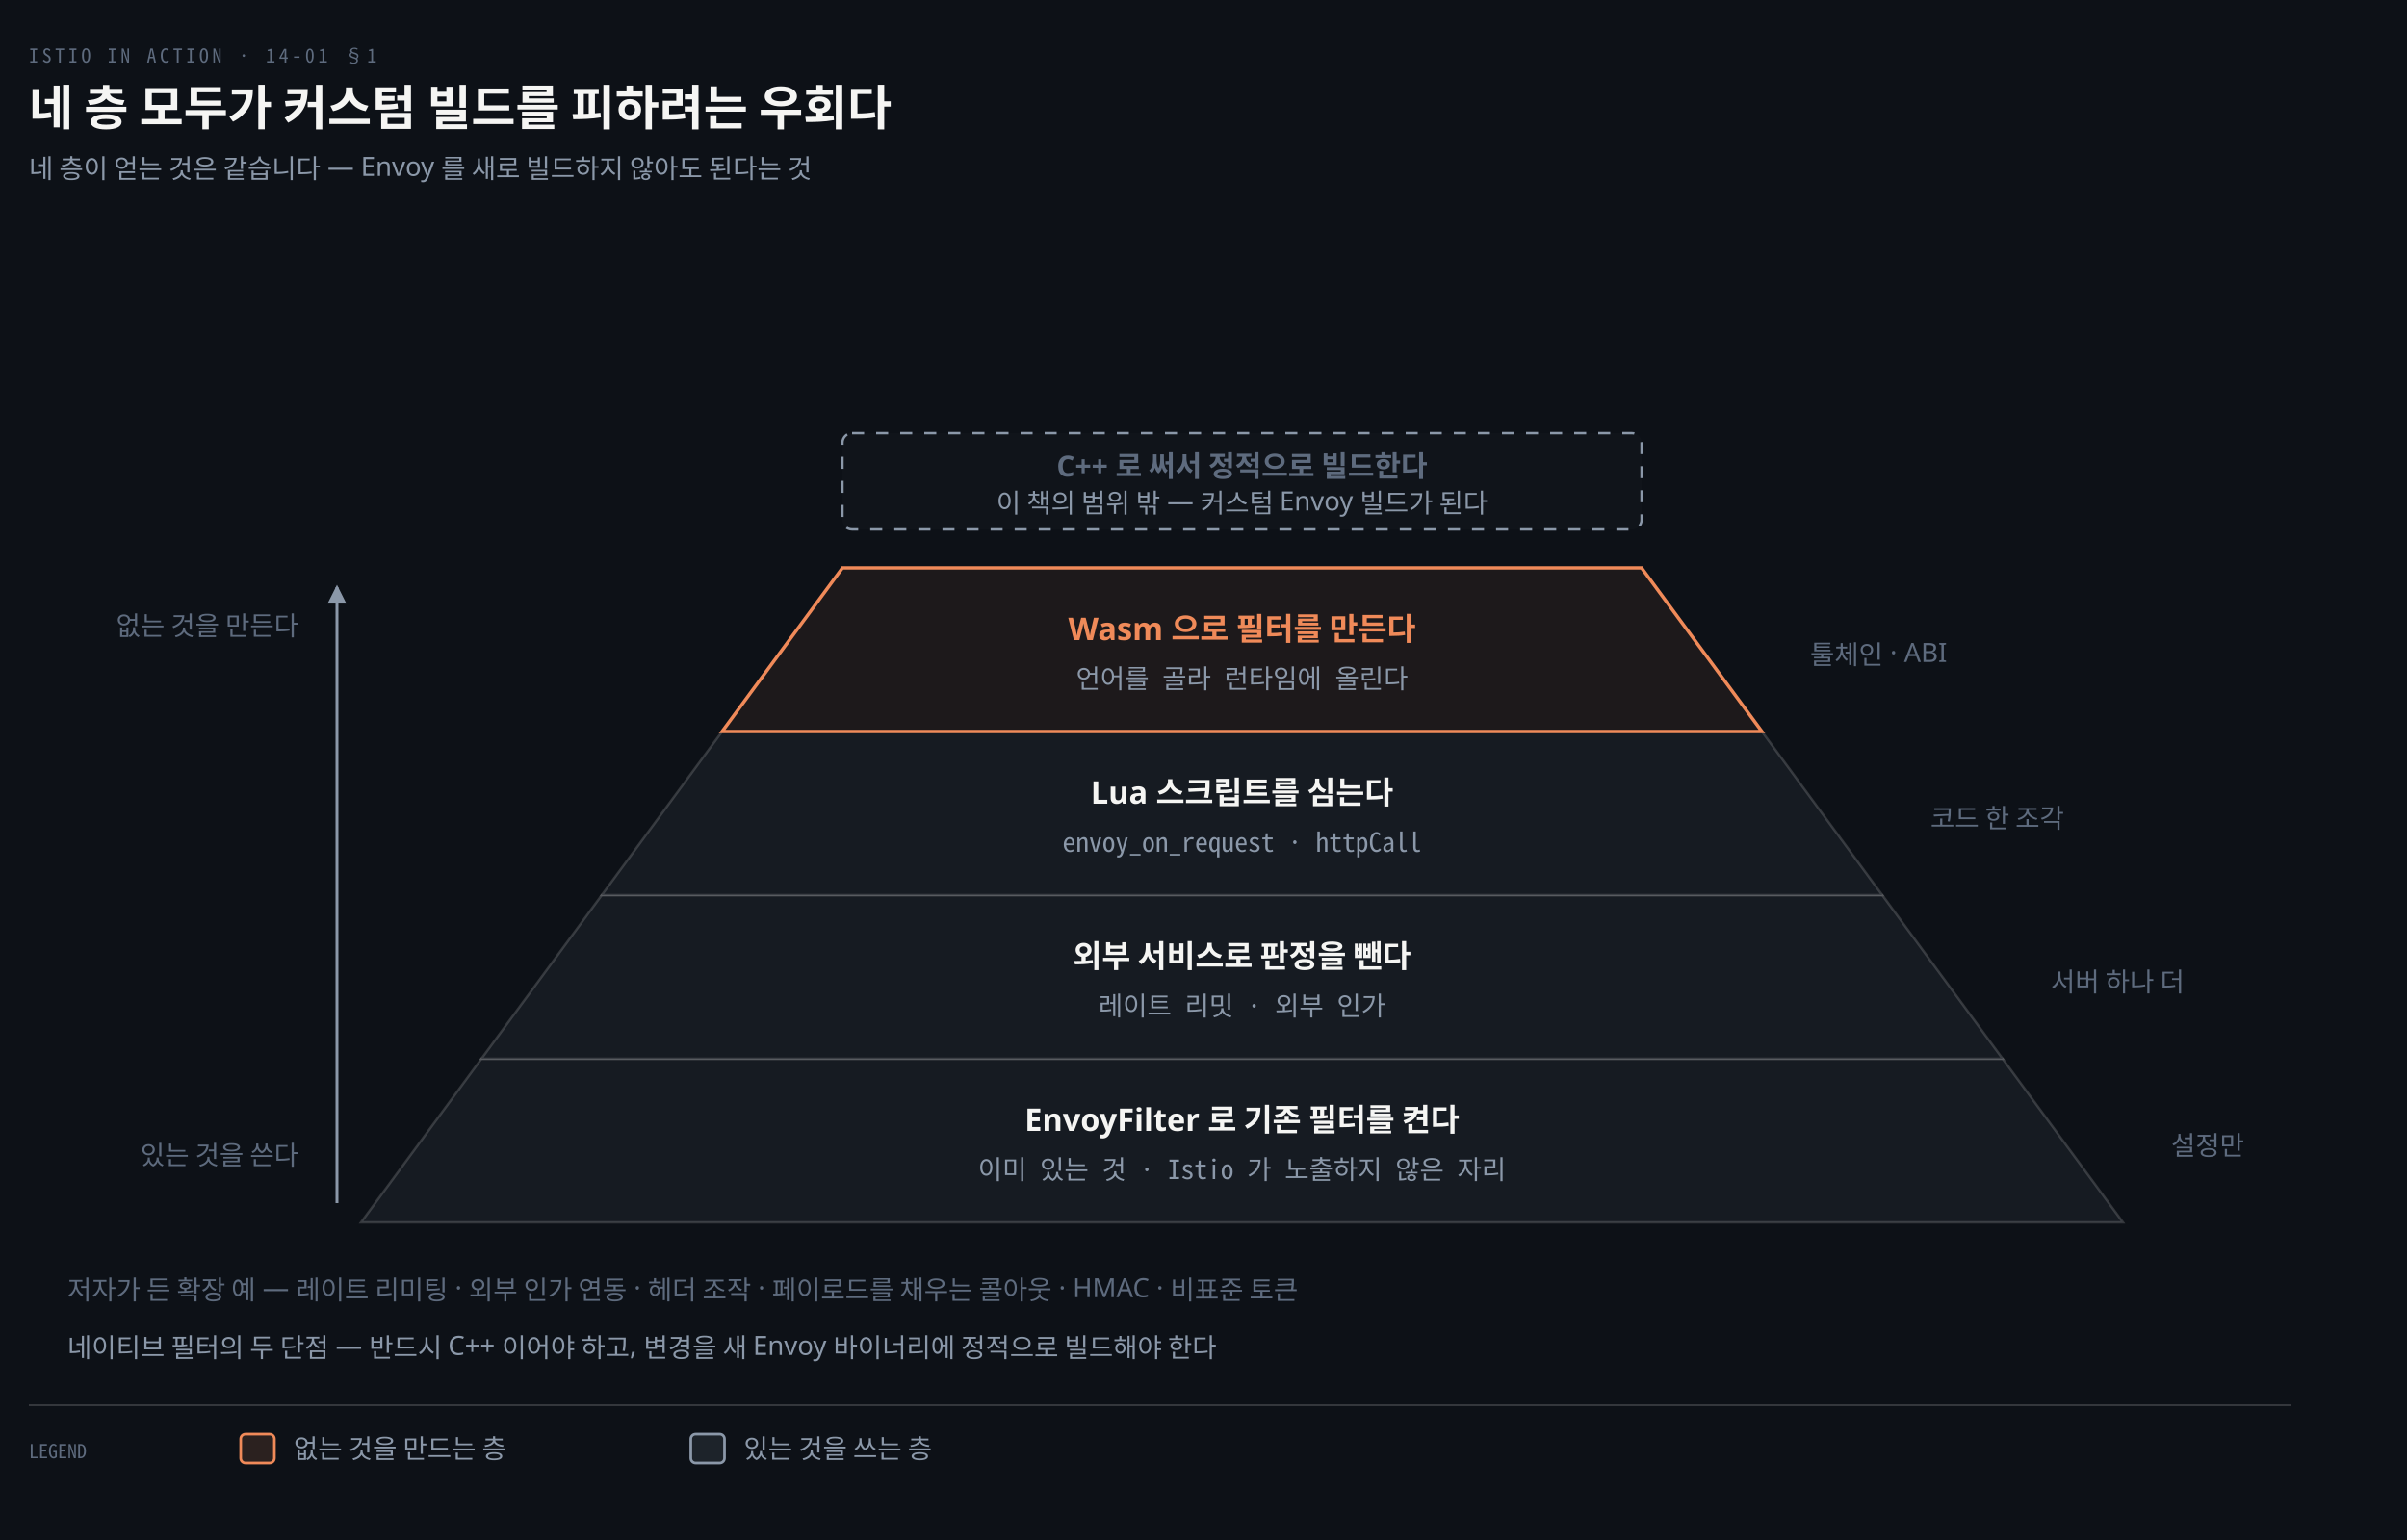
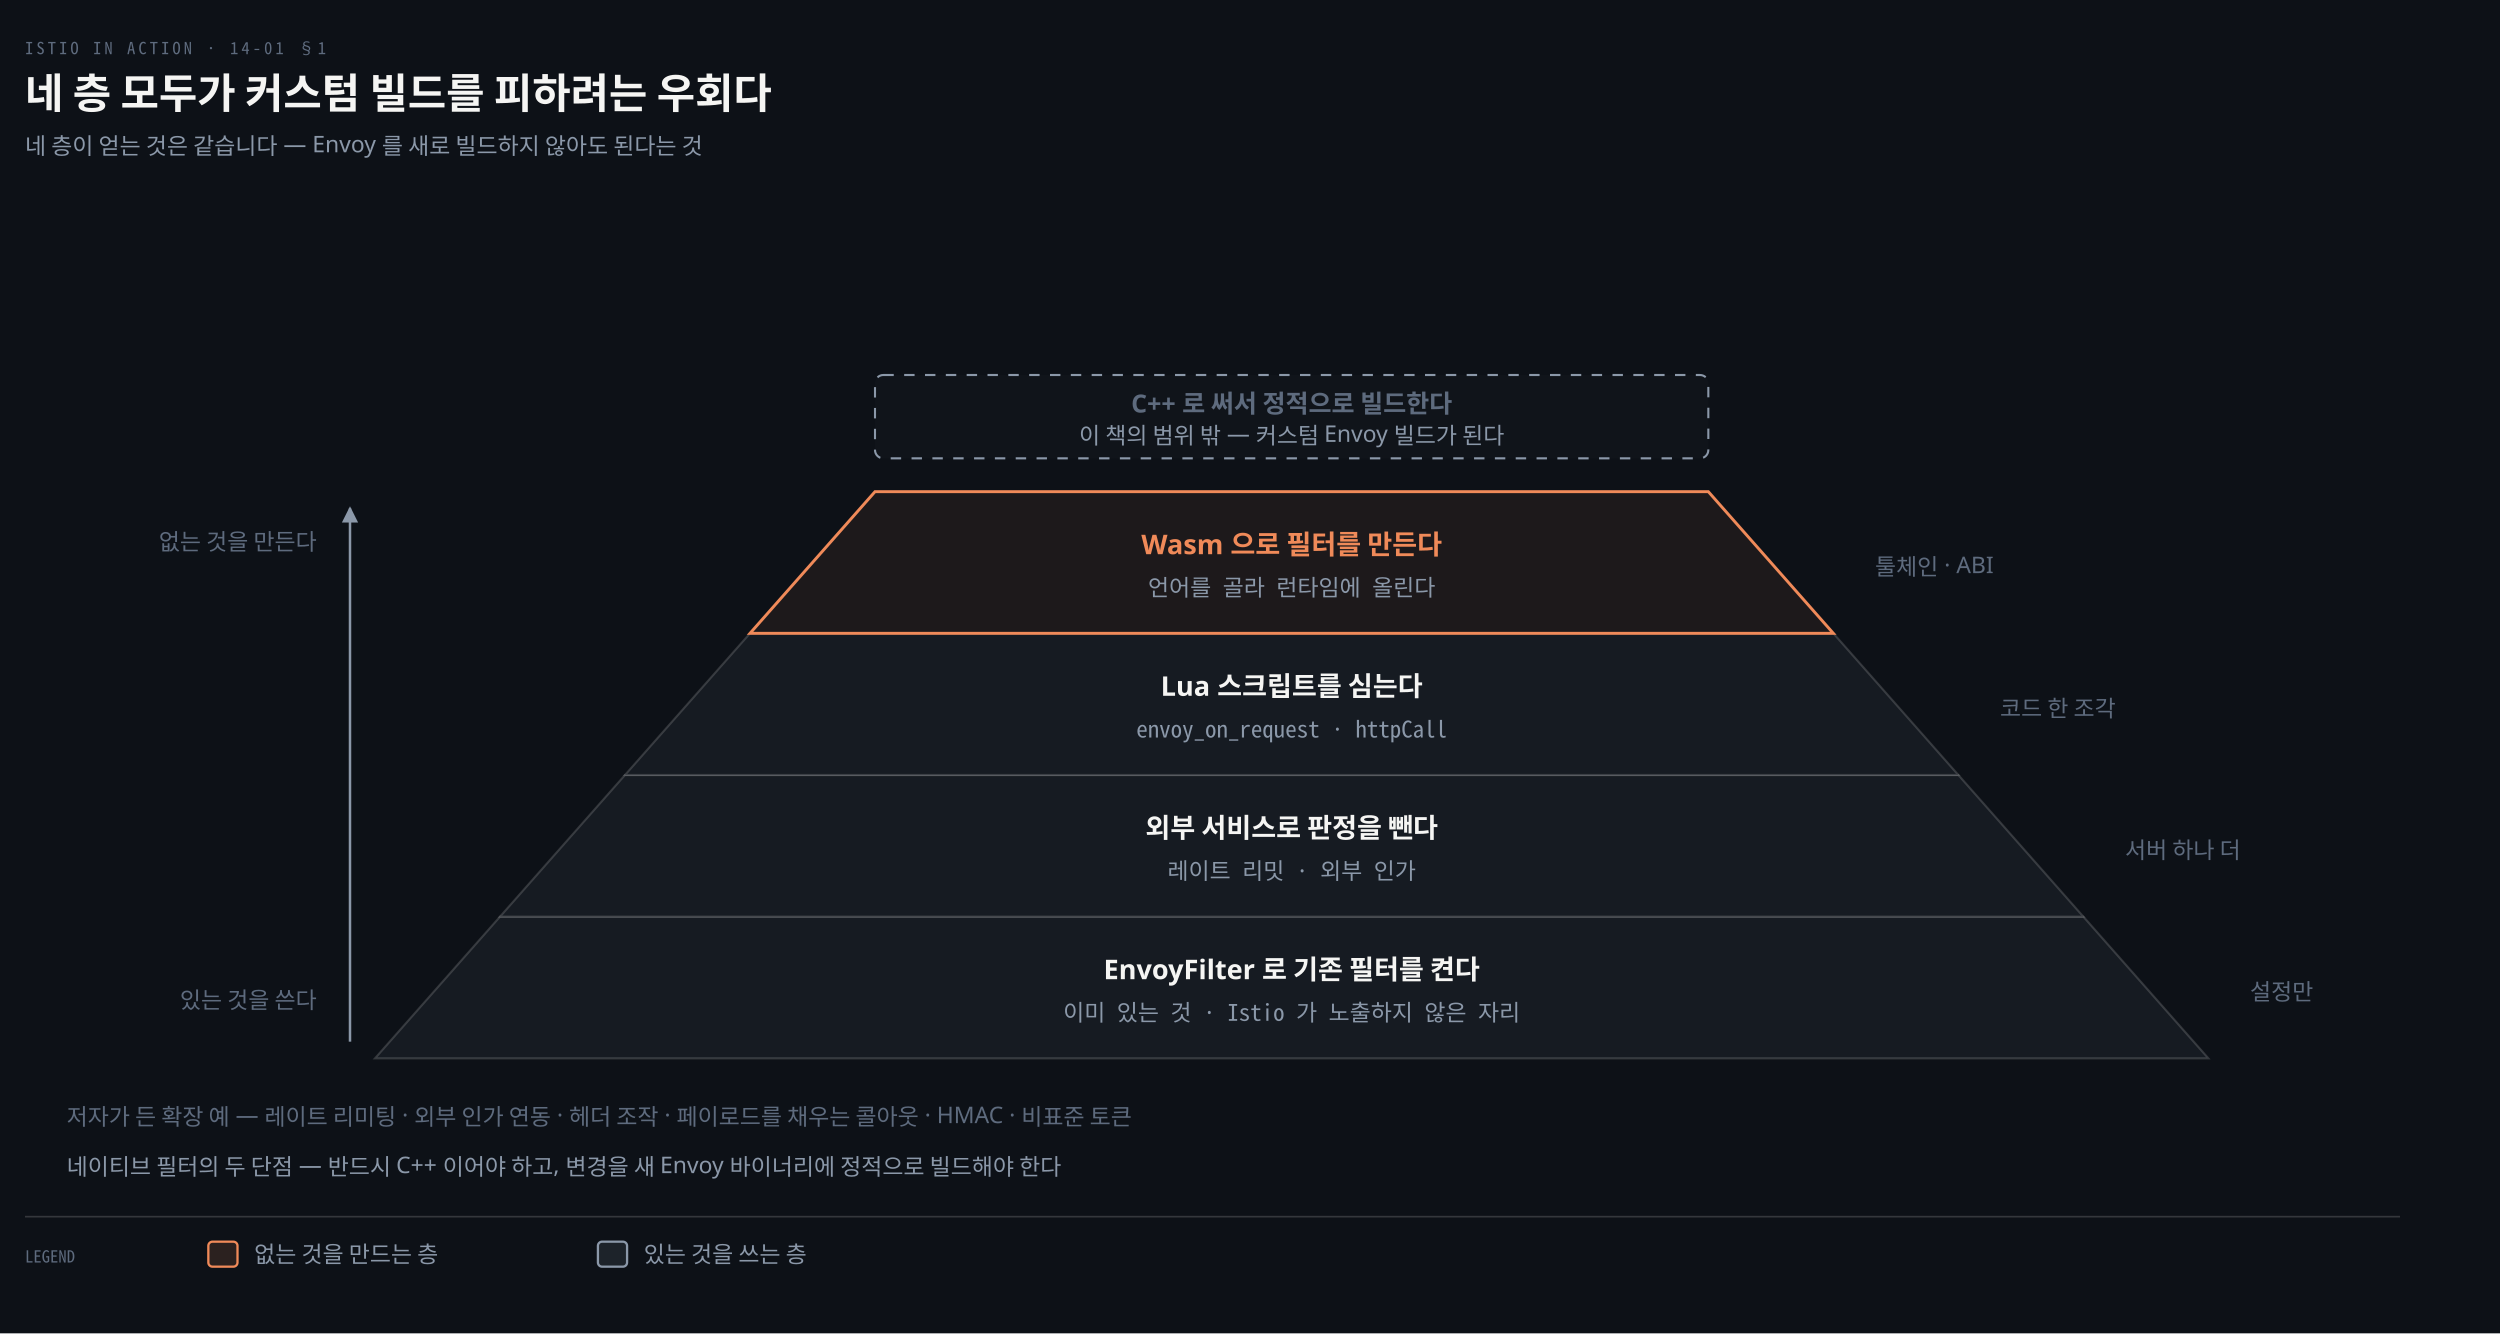
- <svg xmlns="http://www.w3.org/2000/svg" viewBox="0 0 1000 640" width="100%" role="img" aria-labelledby="dt dd">
+ <svg xmlns="http://www.w3.org/2000/svg" viewBox="0 0 1200 640" width="100%" role="img" aria-labelledby="dt dd">
  <defs>
    <marker id="ar" viewBox="0 0 8 8" refX="7" refY="4" markerWidth="6.5" markerHeight="6.5" orient="auto">
      <path d="M0 0 L8 4 L0 8 z" fill="#8B98A9" />
    </marker>
    <marker id="ok" viewBox="0 0 8 8" refX="7" refY="4" markerWidth="6.5" markerHeight="6.5" orient="auto">
      <path d="M0 0 L8 4 L0 8 z" fill="#3FB98C" />
    </marker>
    <marker id="warn" viewBox="0 0 8 8" refX="7" refY="4" markerWidth="6.5" markerHeight="6.5" orient="auto">
      <path d="M0 0 L8 4 L0 8 z" fill="#E3B341" />
    </marker>
    <marker id="bad" viewBox="0 0 8 8" refX="7" refY="4" markerWidth="6.5" markerHeight="6.5" orient="auto">
      <path d="M0 0 L8 4 L0 8 z" fill="#F0616D" />
    </marker>
    <marker id="info" viewBox="0 0 8 8" refX="7" refY="4" markerWidth="6.5" markerHeight="6.5" orient="auto">
      <path d="M0 0 L8 4 L0 8 z" fill="#6A95D8" />
    </marker>
    <marker id="acc" viewBox="0 0 8 8" refX="7" refY="4" markerWidth="6.5" markerHeight="6.5" orient="auto">
      <path d="M0 0 L8 4 L0 8 z" fill="#F08A59" />
    </marker>
    <marker id="soft" viewBox="0 0 8 8" refX="7" refY="4" markerWidth="6.5" markerHeight="6.5" orient="auto">
      <path d="M0 0 L8 4 L0 8 z" fill="#5E6B7E" />
    </marker>
  </defs>
-   <rect width="1000" height="640" fill="#0D1117" />
+   <rect width="1200" height="640" fill="#0D1117" />
  <text x="12" y="26" font-family="'Geist Mono','Noto Sans Mono CJK KR',monospace" font-size="8" letter-spacing="0.18em" fill="#5E6B7E">ISTIO IN ACTION · 14-01 §1</text>
  <text x="12" y="52" font-family="'Geist','Apple SD Gothic Neo','Noto Sans KR','Malgun Gothic',sans-serif" font-size="20" font-weight="600" fill="#F5F5F3">네 층 모두가 커스텀 빌드를 피하려는 우회다</text>
  <text x="12" y="74" font-family="'Geist','Apple SD Gothic Neo','Noto Sans KR','Malgun Gothic',sans-serif" font-size="11" fill="#8B98A9">네 층이 얻는 것은 같습니다 — Envoy 를 새로 빌드하지 않아도 된다는 것</text>
-   <polygon points="150.0 508 200.0 440 832.0 440 882.0 508" fill="#161B22" stroke="rgba(191,192,192,0.22)" stroke-width="1" />
-   <text x="516" y="470" text-anchor="middle" font-family="'Geist','Apple SD Gothic Neo','Noto Sans KR','Malgun Gothic',sans-serif" font-size="13" font-weight="600" fill="#F5F5F3">EnvoyFilter 로 기존 필터를 켠다</text>
-   <text x="516" y="490" text-anchor="middle" font-family="'Geist Mono','Noto Sans Mono CJK KR',monospace" font-size="11" font-weight="400" fill="#8B98A9">이미 있는 것 · Istio 가 노출하지 않은 자리</text>
-   <text x="902.0" y="480" text-anchor="start" font-family="'Geist','Apple SD Gothic Neo','Noto Sans KR','Malgun Gothic',sans-serif" font-size="11" font-weight="400" fill="#5E6B7E">설정만</text>
-   <polygon points="200.0 440 250.0 372 782.0 372 832.0 440" fill="#161B22" stroke="rgba(191,192,192,0.22)" stroke-width="1" />
-   <text x="516" y="402" text-anchor="middle" font-family="'Geist','Apple SD Gothic Neo','Noto Sans KR','Malgun Gothic',sans-serif" font-size="13" font-weight="600" fill="#F5F5F3">외부 서비스로 판정을 뺀다</text>
-   <text x="516" y="422" text-anchor="middle" font-family="'Geist Mono','Noto Sans Mono CJK KR',monospace" font-size="11" font-weight="400" fill="#8B98A9">레이트 리밋 · 외부 인가</text>
-   <text x="852.0" y="412" text-anchor="start" font-family="'Geist','Apple SD Gothic Neo','Noto Sans KR','Malgun Gothic',sans-serif" font-size="11" font-weight="400" fill="#5E6B7E">서버 하나 더</text>
-   <polygon points="250.0 372 300.0 304 732.0 304 782.0 372" fill="#161B22" stroke="rgba(191,192,192,0.22)" stroke-width="1" />
-   <text x="516" y="334" text-anchor="middle" font-family="'Geist','Apple SD Gothic Neo','Noto Sans KR','Malgun Gothic',sans-serif" font-size="13" font-weight="600" fill="#F5F5F3">Lua 스크립트를 심는다</text>
-   <text x="516" y="354" text-anchor="middle" font-family="'Geist Mono','Noto Sans Mono CJK KR',monospace" font-size="11" font-weight="400" fill="#8B98A9">envoy_on_request · httpCall</text>
-   <text x="802.0" y="344" text-anchor="start" font-family="'Geist','Apple SD Gothic Neo','Noto Sans KR','Malgun Gothic',sans-serif" font-size="11" font-weight="400" fill="#5E6B7E">코드 한 조각</text>
-   <polygon points="300.0 304 350.0 236 682.0 236 732.0 304" fill="#F08A5912" stroke="#F08A59" stroke-width="1.4" />
-   <text x="516" y="266" text-anchor="middle" font-family="'Geist','Apple SD Gothic Neo','Noto Sans KR','Malgun Gothic',sans-serif" font-size="13" font-weight="600" fill="#F08A59">Wasm 으로 필터를 만든다</text>
-   <text x="516" y="286" text-anchor="middle" font-family="'Geist Mono','Noto Sans Mono CJK KR',monospace" font-size="11" font-weight="400" fill="#8B98A9">언어를 골라 런타임에 올린다</text>
-   <text x="752.0" y="276" text-anchor="start" font-family="'Geist','Apple SD Gothic Neo','Noto Sans KR','Malgun Gothic',sans-serif" font-size="11" font-weight="400" fill="#5E6B7E">툴체인 · ABI</text>
-   <rect x="350.0" y="180" width="332" height="40" rx="4" fill="#F5F5F304" stroke="#8B98A9" stroke-width="1" stroke-dasharray="5 5" />
-   <text x="516" y="198" text-anchor="middle" font-family="'Geist','Apple SD Gothic Neo','Noto Sans KR','Malgun Gothic',sans-serif" font-size="12" font-weight="600" fill="#5E6B7E">C++ 로 써서 정적으로 빌드한다</text>
-   <text x="516" y="213" text-anchor="middle" font-family="'Geist','Apple SD Gothic Neo','Noto Sans KR','Malgun Gothic',sans-serif" font-size="11" font-weight="400" fill="#8B98A9">이 책의 범위 밖 — 커스텀 Envoy 빌드가 된다</text>
-   <path d="M 140 500 L 140 244" fill="none" stroke="#8B98A9" stroke-width="1.2" marker-end="url(#ar)" />
-   <text x="124" y="484" text-anchor="end" font-family="'Geist','Apple SD Gothic Neo','Noto Sans KR','Malgun Gothic',sans-serif" font-size="11" font-weight="400" fill="#5E6B7E">있는 것을 쓴다</text>
-   <text x="124" y="264" text-anchor="end" font-family="'Geist','Apple SD Gothic Neo','Noto Sans KR','Malgun Gothic',sans-serif" font-size="11" font-weight="400" fill="#5E6B7E">없는 것을 만든다</text>
-   <text x="28" y="540" text-anchor="start" font-family="'Geist','Apple SD Gothic Neo','Noto Sans KR','Malgun Gothic',sans-serif" font-size="11" font-weight="400" fill="#5E6B7E">저자가 든 확장 예 — 레이트 리미팅 · 외부 인가 연동 · 헤더 조작 · 페이로드를 채우는 콜아웃 · HMAC · 비표준 토큰</text>
-   <text x="28" y="564" text-anchor="start" font-family="'Geist','Apple SD Gothic Neo','Noto Sans KR','Malgun Gothic',sans-serif" font-size="11" font-weight="400" fill="#8B98A9">네이티브 필터의 두 단점 — 반드시 C++ 이어야 하고, 변경을 새 Envoy 바이너리에 정적으로 빌드해야 한다</text>
-   <line x1="12" y1="584" x2="952" y2="584" stroke="rgba(191,192,192,0.22)" stroke-width="0.8" />
+   <polygon points="180.0 508 240.0 440 1000.0 440 1060.0 508" fill="#161B22" stroke="rgba(191,192,192,0.22)" stroke-width="1" />
+   <text x="620" y="470" text-anchor="middle" font-family="'Geist','Apple SD Gothic Neo','Noto Sans KR','Malgun Gothic',sans-serif" font-size="13" font-weight="600" fill="#F5F5F3">EnvoyFilter 로 기존 필터를 켠다</text>
+   <text x="620" y="490" text-anchor="middle" font-family="'Geist Mono','Noto Sans Mono CJK KR',monospace" font-size="11" font-weight="400" fill="#8B98A9">이미 있는 것 · Istio 가 노출하지 않은 자리</text>
+   <text x="1080.0" y="480" text-anchor="start" font-family="'Geist','Apple SD Gothic Neo','Noto Sans KR','Malgun Gothic',sans-serif" font-size="11" font-weight="400" fill="#5E6B7E">설정만</text>
+   <polygon points="240.0 440 300.0 372 940.0 372 1000.0 440" fill="#161B22" stroke="rgba(191,192,192,0.22)" stroke-width="1" />
+   <text x="620" y="402" text-anchor="middle" font-family="'Geist','Apple SD Gothic Neo','Noto Sans KR','Malgun Gothic',sans-serif" font-size="13" font-weight="600" fill="#F5F5F3">외부 서비스로 판정을 뺀다</text>
+   <text x="620" y="422" text-anchor="middle" font-family="'Geist Mono','Noto Sans Mono CJK KR',monospace" font-size="11" font-weight="400" fill="#8B98A9">레이트 리밋 · 외부 인가</text>
+   <text x="1020.0" y="412" text-anchor="start" font-family="'Geist','Apple SD Gothic Neo','Noto Sans KR','Malgun Gothic',sans-serif" font-size="11" font-weight="400" fill="#5E6B7E">서버 하나 더</text>
+   <polygon points="300.0 372 360.0 304 880.0 304 940.0 372" fill="#161B22" stroke="rgba(191,192,192,0.22)" stroke-width="1" />
+   <text x="620" y="334" text-anchor="middle" font-family="'Geist','Apple SD Gothic Neo','Noto Sans KR','Malgun Gothic',sans-serif" font-size="13" font-weight="600" fill="#F5F5F3">Lua 스크립트를 심는다</text>
+   <text x="620" y="354" text-anchor="middle" font-family="'Geist Mono','Noto Sans Mono CJK KR',monospace" font-size="11" font-weight="400" fill="#8B98A9">envoy_on_request · httpCall</text>
+   <text x="960.0" y="344" text-anchor="start" font-family="'Geist','Apple SD Gothic Neo','Noto Sans KR','Malgun Gothic',sans-serif" font-size="11" font-weight="400" fill="#5E6B7E">코드 한 조각</text>
+   <polygon points="360.0 304 420.0 236 820.0 236 880.0 304" fill="#F08A5912" stroke="#F08A59" stroke-width="1.4" />
+   <text x="620" y="266" text-anchor="middle" font-family="'Geist','Apple SD Gothic Neo','Noto Sans KR','Malgun Gothic',sans-serif" font-size="13" font-weight="600" fill="#F08A59">Wasm 으로 필터를 만든다</text>
+   <text x="620" y="286" text-anchor="middle" font-family="'Geist Mono','Noto Sans Mono CJK KR',monospace" font-size="11" font-weight="400" fill="#8B98A9">언어를 골라 런타임에 올린다</text>
+   <text x="900.0" y="276" text-anchor="start" font-family="'Geist','Apple SD Gothic Neo','Noto Sans KR','Malgun Gothic',sans-serif" font-size="11" font-weight="400" fill="#5E6B7E">툴체인 · ABI</text>
+   <rect x="420.0" y="180" width="400" height="40" rx="4" fill="#F5F5F304" stroke="#8B98A9" stroke-width="1" stroke-dasharray="5 5" />
+   <text x="620" y="198" text-anchor="middle" font-family="'Geist','Apple SD Gothic Neo','Noto Sans KR','Malgun Gothic',sans-serif" font-size="12" font-weight="600" fill="#5E6B7E">C++ 로 써서 정적으로 빌드한다</text>
+   <text x="620" y="213" text-anchor="middle" font-family="'Geist','Apple SD Gothic Neo','Noto Sans KR','Malgun Gothic',sans-serif" font-size="11" font-weight="400" fill="#8B98A9">이 책의 범위 밖 — 커스텀 Envoy 빌드가 된다</text>
+   <path d="M 168 500 L 168 244" fill="none" stroke="#8B98A9" stroke-width="1.2" marker-end="url(#ar)" />
+   <text x="152" y="484" text-anchor="end" font-family="'Geist','Apple SD Gothic Neo','Noto Sans KR','Malgun Gothic',sans-serif" font-size="11" font-weight="400" fill="#5E6B7E">있는 것을 쓴다</text>
+   <text x="152" y="264" text-anchor="end" font-family="'Geist','Apple SD Gothic Neo','Noto Sans KR','Malgun Gothic',sans-serif" font-size="11" font-weight="400" fill="#5E6B7E">없는 것을 만든다</text>
+   <text x="32" y="540" text-anchor="start" font-family="'Geist','Apple SD Gothic Neo','Noto Sans KR','Malgun Gothic',sans-serif" font-size="11" font-weight="400" fill="#5E6B7E">저자가 든 확장 예 — 레이트 리미팅 · 외부 인가 연동 · 헤더 조작 · 페이로드를 채우는 콜아웃 · HMAC · 비표준 토큰</text>
+   <text x="32" y="564" text-anchor="start" font-family="'Geist','Apple SD Gothic Neo','Noto Sans KR','Malgun Gothic',sans-serif" font-size="11" font-weight="400" fill="#8B98A9">네이티브 필터의 두 단점 — 반드시 C++ 이어야 하고, 변경을 새 Envoy 바이너리에 정적으로 빌드해야 한다</text>
+   <line x1="12" y1="584" x2="1152" y2="584" stroke="rgba(191,192,192,0.22)" stroke-width="0.8" />
  <text x="12" y="606" text-anchor="start" font-family="'Geist Mono','Noto Sans Mono CJK KR',monospace" font-size="8" font-weight="400" fill="#5E6B7E">LEGEND</text>
  <rect x="100" y="596" width="14" height="12" rx="2" fill="#F08A5922" stroke="#F08A59" stroke-width="1.1" />
  <text x="122" y="606" text-anchor="start" font-family="'Geist','Apple SD Gothic Neo','Noto Sans KR','Malgun Gothic',sans-serif" font-size="11" font-weight="400" fill="#8B98A9">없는 것을 만드는 층</text>
  <rect x="287" y="596" width="14" height="12" rx="2" fill="#8B98A922" stroke="#8B98A9" stroke-width="1.1" />
  <text x="309" y="606" text-anchor="start" font-family="'Geist','Apple SD Gothic Neo','Noto Sans KR','Malgun Gothic',sans-serif" font-size="11" font-weight="400" fill="#8B98A9">있는 것을 쓰는 층</text>
</svg>
